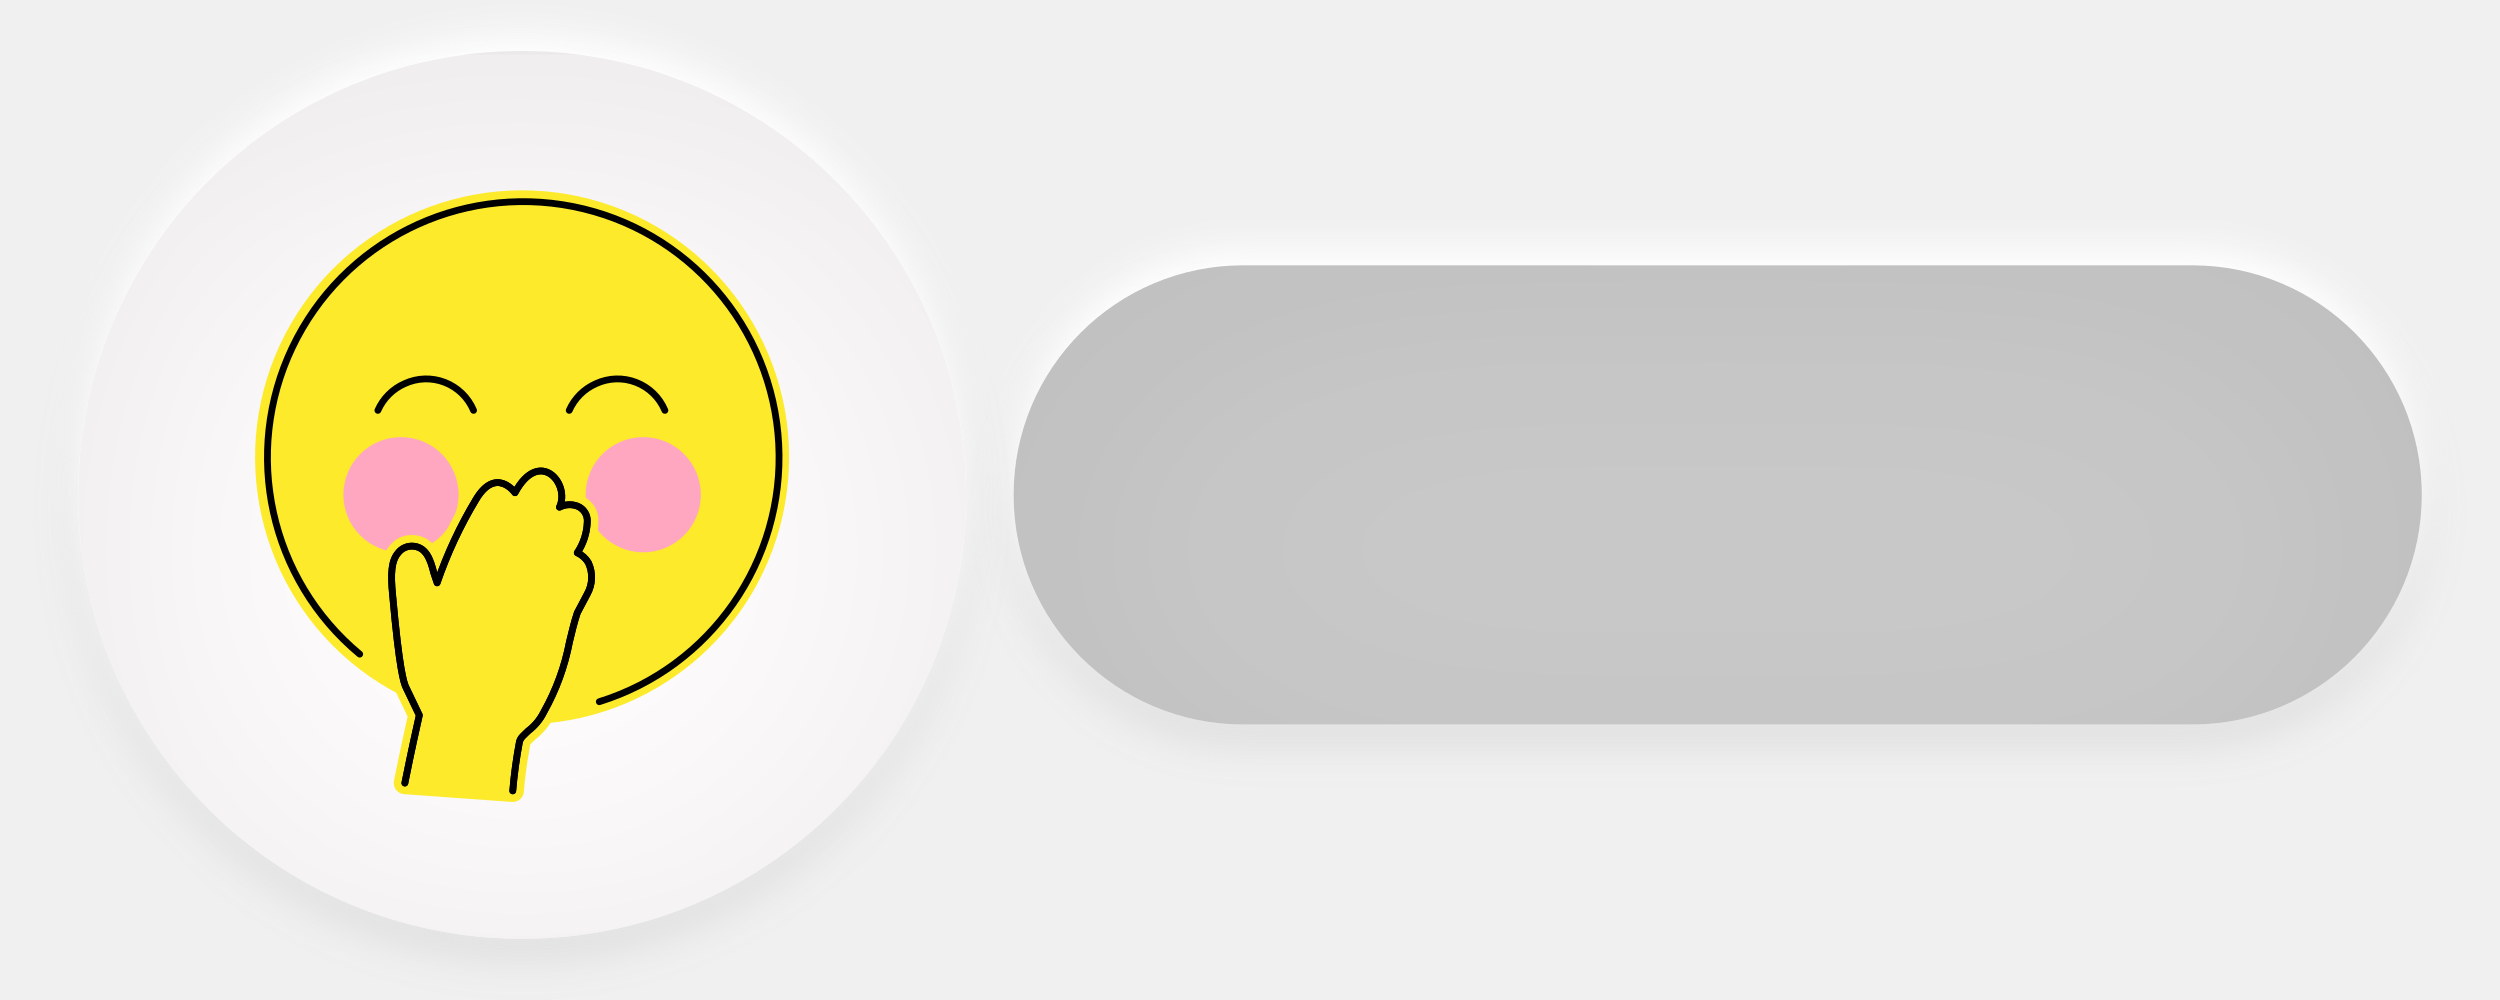
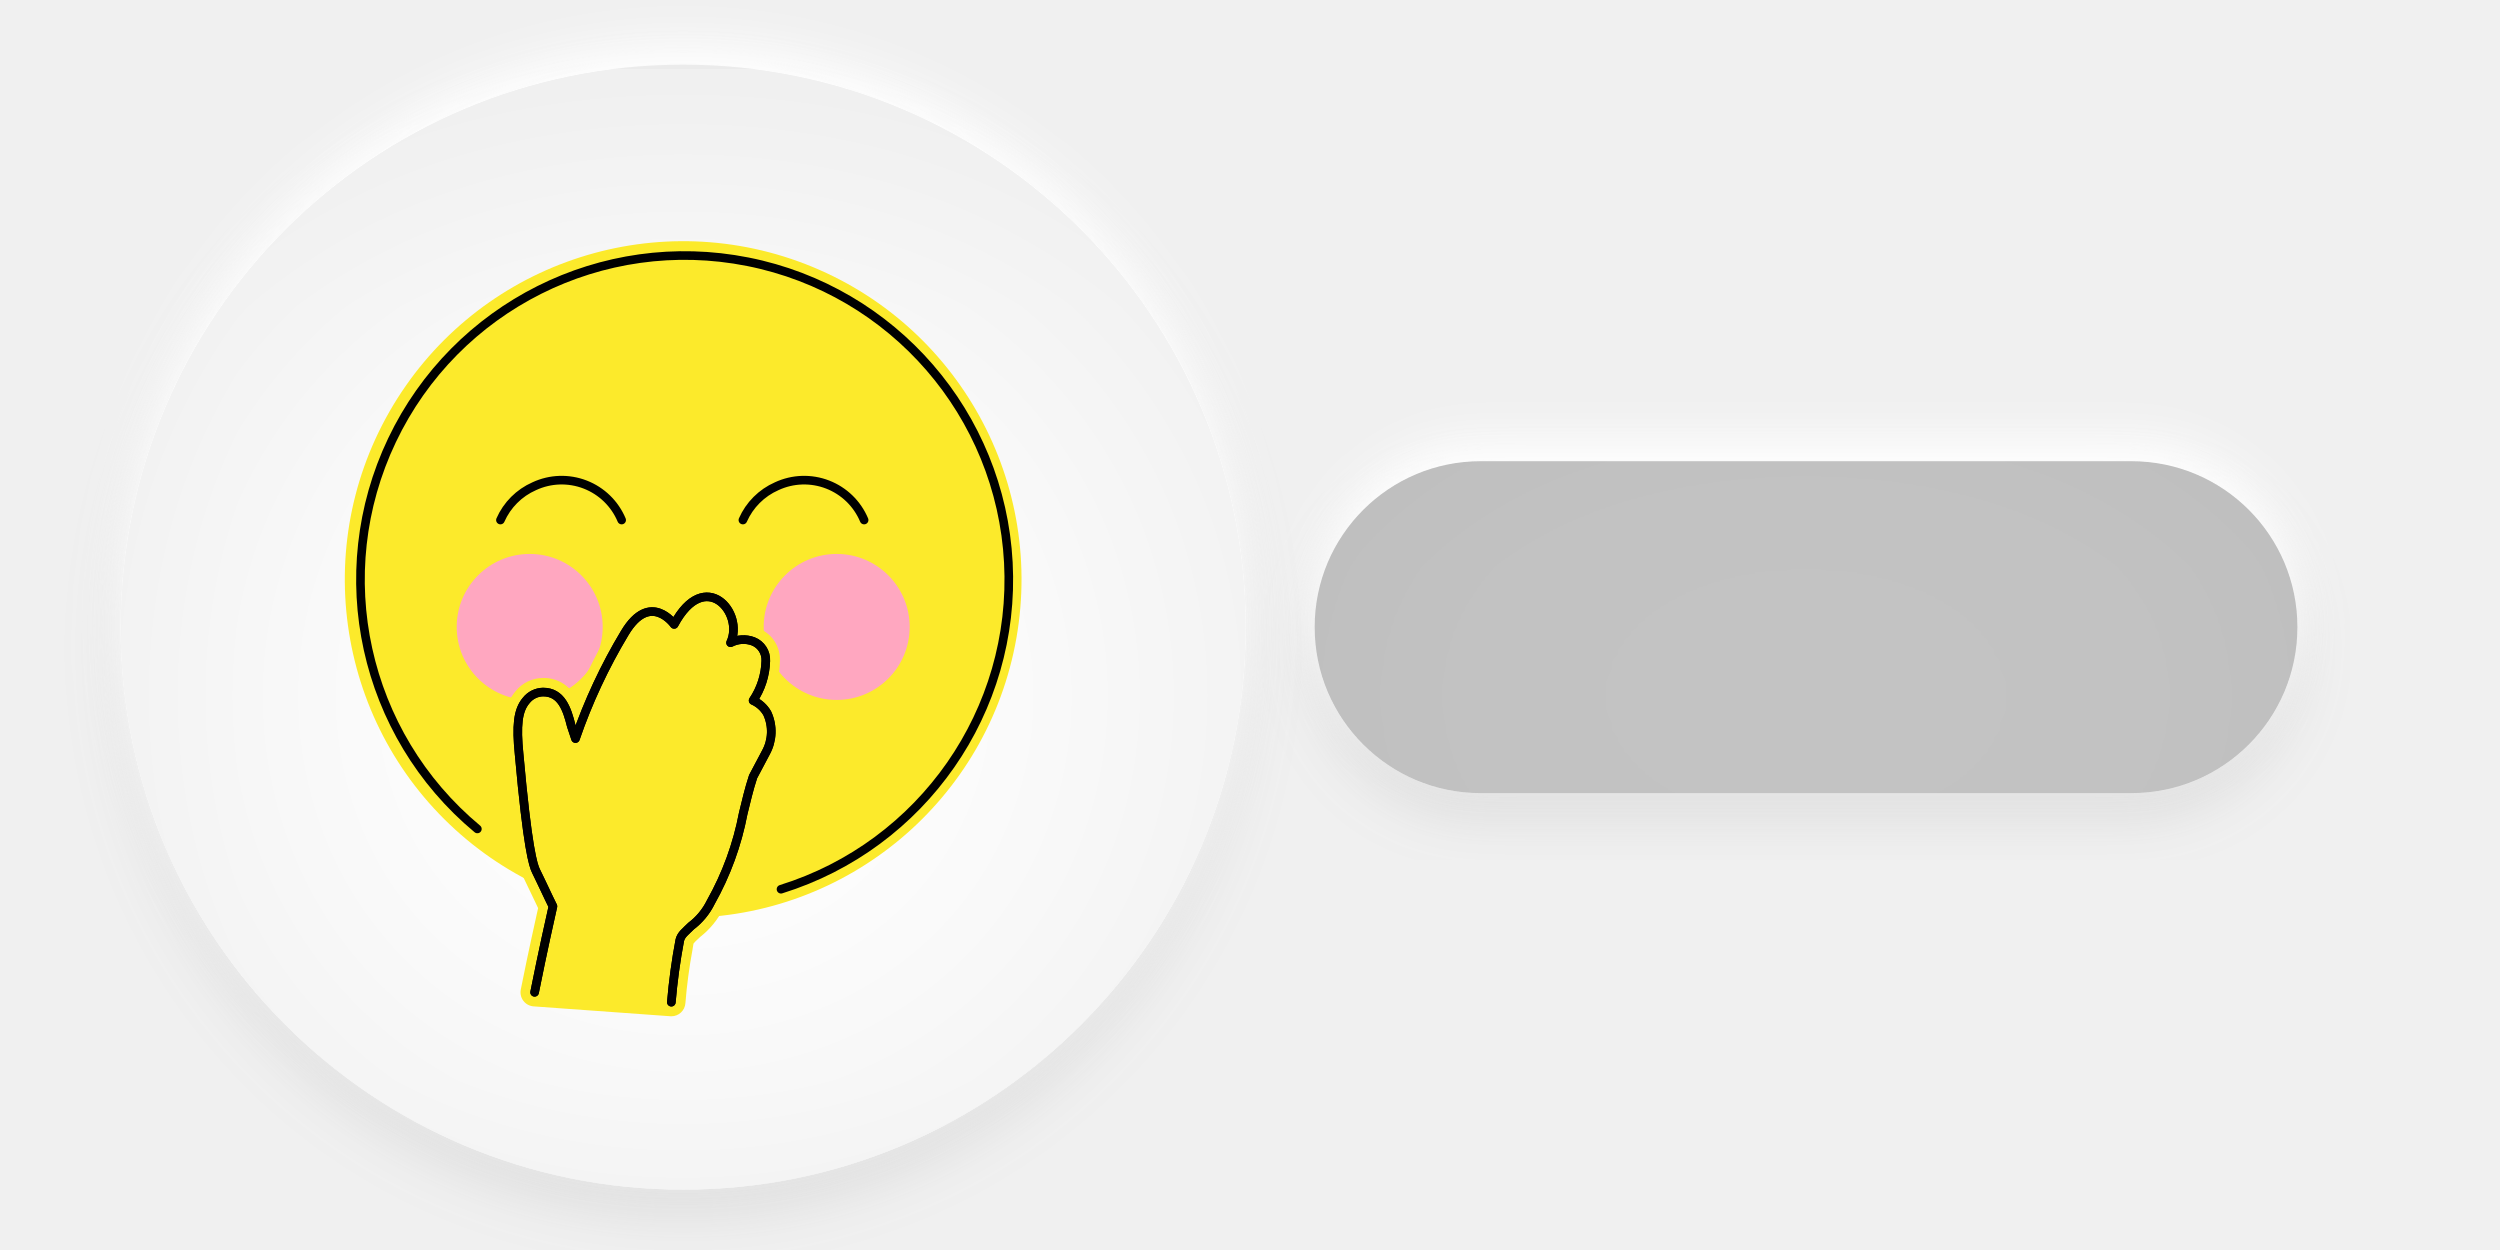
- <svg xmlns="http://www.w3.org/2000/svg" xmlns:xlink="http://www.w3.org/1999/xlink" id="emoji" width="200px" height="80px" viewBox="0 0 715 294" version="1.1">
+ <svg xmlns="http://www.w3.org/2000/svg" xmlns:xlink="http://www.w3.org/1999/xlink" id="emoji" width="160" height="80" viewBox="0 0 550 290" version="1.1">
  <defs>
-     <rect id="path-29hcnhn_zt-1" x="288" y="78" width="414" height="135" rx="67.5" />
+     <rect id="my-rect" x="290" y="107" width="228" height="77" rx="38.5" />
    <filter x="-5.3%" y="-17.8%" width="110.6%" height="137.8%" filterUnits="objectBoundingBox" id="filter-29hcnhn_zt-2">
      <feOffset dx="0" dy="5" in="SourceAlpha" result="shadowOffsetOuter1" />
      <feGaussianBlur stdDeviation="6.5" in="shadowOffsetOuter1" result="shadowBlurOuter1" />
      <feComposite in="shadowBlurOuter1" in2="SourceAlpha" operator="out" result="shadowBlurOuter1" />
      <feColorMatrix values="0 0 0 0 0.86   0 0 0 0 0.86   0 0 0 0 0.86  0 0 0 1 0" type="matrix" in="shadowBlurOuter1" result="shadowMatrixOuter1" />
      <feOffset dx="0" dy="-5" in="SourceAlpha" result="shadowOffsetOuter2" />
      <feGaussianBlur stdDeviation="5" in="shadowOffsetOuter2" result="shadowBlurOuter2" />
      <feComposite in="shadowBlurOuter2" in2="SourceAlpha" operator="out" result="shadowBlurOuter2" />
      <feColorMatrix values="0 0 0 0 1   0 0 0 0 1   0 0 0 0 1  0 0 0 1 0" type="matrix" in="shadowBlurOuter2" result="shadowMatrixOuter2" />
      <feMerge>
        <feMergeNode in="shadowMatrixOuter1" />
        <feMergeNode in="shadowMatrixOuter2" />
      </feMerge>
    </filter>
    <filter x="-19.2%" y="-60.4%" width="138.4%" height="223.0%" filterUnits="objectBoundingBox" id="filter-29hcnhn_zt-3">
      <feGaussianBlur stdDeviation="58.5" in="SourceAlpha" result="shadowBlurInner1" />
      <feOffset dx="0" dy="16" in="shadowBlurInner1" result="shadowOffsetInner1" />
      <feComposite in="shadowOffsetInner1" in2="SourceAlpha" operator="arithmetic" k2="-1" k3="1" result="shadowInnerInner1" />
      <feColorMatrix values="0 0 0 0 0   0 0 0 0 0   0 0 0 0 0  0 0 0 0.078 0" type="matrix" in="shadowInnerInner1" />
    </filter>
    <circle id="path-29hcnhn_zt-4" cx="143.5" cy="145.5" r="130.5" />
    <filter x="-8.4%" y="-9.2%" width="116.9%" height="119.5%" filterUnits="objectBoundingBox" id="filter-29hcnhn_zt-5">
      <feOffset dx="0" dy="5" in="SourceAlpha" result="shadowOffsetOuter1" />
      <feGaussianBlur stdDeviation="6.5" in="shadowOffsetOuter1" result="shadowBlurOuter1" />
      <feColorMatrix values="0 0 0 0 0.86   0 0 0 0 0.86   0 0 0 0 0.86  0 0 0 1 0" type="matrix" in="shadowBlurOuter1" result="shadowMatrixOuter1" />
      <feOffset dx="0" dy="-5" in="SourceAlpha" result="shadowOffsetOuter2" />
      <feGaussianBlur stdDeviation="5" in="shadowOffsetOuter2" result="shadowBlurOuter2" />
      <feColorMatrix values="0 0 0 0 1   0 0 0 0 1   0 0 0 0 1  0 0 0 1 0" type="matrix" in="shadowBlurOuter2" result="shadowMatrixOuter2" />
      <feMerge>
        <feMergeNode in="shadowMatrixOuter1" />
        <feMergeNode in="shadowMatrixOuter2" />
      </feMerge>
    </filter>
    <filter x="-30.5%" y="-31.2%" width="160.9%" height="163.6%" filterUnits="objectBoundingBox" id="filter-29hcnhn_zt-6">
      <feGaussianBlur stdDeviation="58.5" in="SourceAlpha" result="shadowBlurInner1" />
      <feOffset dx="0" dy="16" in="shadowBlurInner1" result="shadowOffsetInner1" />
      <feComposite in="shadowOffsetInner1" in2="SourceAlpha" operator="arithmetic" k2="-1" k3="1" result="shadowInnerInner1" />
      <feColorMatrix values="0 0 0 0 0   0 0 0 0 0   0 0 0 0 0  0 0 0 0.078 0" type="matrix" in="shadowInnerInner1" />
    </filter>
  </defs>
  <g id="Page-1" stroke="none" stroke-width="1" fill="none" fill-rule="evenodd">
    <g id="Rectangle-Copy-2">
-       <use fill="black" fill-opacity="1" filter="url(#filter-29hcnhn_zt-2)" xlink:href="#path-29hcnhn_zt-1" />
-       <use fill-opacity="0.15" fill="#000000" fill-rule="evenodd" xlink:href="#path-29hcnhn_zt-1" />
-       <use fill="black" fill-opacity="1" filter="url(#filter-29hcnhn_zt-3)" xlink:href="#path-29hcnhn_zt-1" />
+       <use fill="black" fill-opacity="1" filter="url(#filter-29hcnhn_zt-2)" xlink:href="#my-rect" />
+       <use fill-opacity="0.15" fill="#000000" fill-rule="evenodd" xlink:href="#my-rect" />
+       <use fill="black" fill-opacity="1" filter="url(#filter-29hcnhn_zt-3)" xlink:href="#my-rect" />
    </g>
    <g id="Oval-Copy-2">
      <use fill="black" fill-opacity="1" filter="url(#filter-29hcnhn_zt-5)" xlink:href="#path-29hcnhn_zt-4" />
-       <use fill="#FFFDFD" fill-rule="evenodd" xlink:href="#path-29hcnhn_zt-4" />
+       <use fill="#FFFFFF" fill-rule="evenodd" xlink:href="#path-29hcnhn_zt-4" />
      <use fill="black" fill-opacity="1" filter="url(#filter-29hcnhn_zt-6)" xlink:href="#path-29hcnhn_zt-4" />
    </g>
    <g>
      <g id="Group" transform="translate(64.9964, 55.9532)">
        <g id="color" transform="translate(0, 0)" fill-rule="nonzero">
          <path d="M78.502,156.999 C60.179,156.991 42.433,150.581 28.334,138.877 L28.334,138.877 C-0.992,114.51 -8.566,72.593 10.378,39.504 C29.322,6.415 69.305,-8.274 105.165,4.679 C141.025,17.632 162.391,54.481 155.817,92.039 C149.243,129.596 116.631,156.997 78.502,156.999 L78.502,156.999 Z" id="Path" fill="#FCEA2B" />
          <circle id="Oval" fill="#FFA7C0" cx="42.893" cy="89.496" r="16.935" />
          <circle id="Oval" fill="#FFA7C0" cx="114.112" cy="89.496" r="16.935" />
          <path d="M75.755,179.825 C75.678,179.825 75.599,179.821 75.519,179.815 L43.796,177.526 C42.859,177.458 41.997,176.992 41.429,176.245 C40.861,175.498 40.641,174.543 40.825,173.623 C42.579,164.858 44.074,158.178 44.843,154.729 C44.342,153.703 43.843,152.64 43.342,151.576 C42.707,150.225 42.071,148.874 41.435,147.6 C40.755,146.239 39.337,143.403 37.178,119.287 C36.514,112.648 36.683,107.827 39.589,104.439 C41.141,102.484 43.498,101.341 45.994,101.334 C49.22,101.265 52.197,103.059 53.644,105.943 C56.071,100.151 58.92,94.544 62.168,89.169 C63.785,85.611 67.135,83.149 71.013,82.67 C72.679,82.617 74.323,83.063 75.734,83.95 C79.796,78.808 84.427,78.476 87.73,80.146 C91.028,81.993 93.159,85.392 93.383,89.166 C94.289,89.244 95.176,89.468 96.011,89.827 C99.112,91.033 101.096,94.085 100.938,97.409 C100.901,100.233 100.242,103.015 99.008,105.556 C99.792,106.263 100.44,107.109 100.918,108.051 C102.771,111.943 102.624,116.492 100.526,120.257 L97.744,125.514 C97.041,127.664 96.514,129.822 96.003,131.915 L95.607,133.524 C94.166,141.028 91.522,148.249 87.779,154.91 C86.502,157.453 84.673,159.678 82.427,161.425 C82.207,161.642 81.993,161.84 81.794,162.029 C81.466,162.313 81.164,162.626 80.891,162.964 L80.662,164.379 C79.899,168.474 79.351,172.606 79.02,176.759 C78.912,178.482 77.483,179.825 75.756,179.825 L75.755,179.825 Z" id="Path" fill="#FCEA2B" />
        </g>
        <g id="skin" transform="translate(40.1284, 82.5151)" stroke="#000000" stroke-linecap="round" stroke-linejoin="round" stroke-width="2">
          <path d="M3.904,91.75 C5.866,81.939 7.501,74.744 8.155,71.8 C6.847,69.184 5.539,66.241 4.231,63.624 C3.577,62.316 2.268,58.392 0.306,36.48 C-0.348,29.939 -0.021,26.341 1.941,24.052 C2.888,22.841 4.329,22.12 5.866,22.09 C10.117,22.09 11.426,26.014 12.407,29.939 L12.734,30.92 L13.388,32.882 C16.333,24.328 20.17,16.106 24.834,8.354 C30.721,-1.457 36.281,6.392 36.281,6.392 C43.476,-7.017 52.633,3.775 49.363,10.643 C50.983,9.802 52.883,9.683 54.595,10.316 C56.465,11.044 57.653,12.892 57.539,14.895 C57.444,18.164 56.423,21.34 54.595,24.052 C55.968,24.665 57.112,25.695 57.866,26.995 C59.233,29.923 59.111,33.33 57.539,36.153 L54.595,41.712 C53.614,44.656 52.96,47.599 52.306,50.215 C50.931,57.445 48.39,64.404 44.784,70.819 C43.715,73.006 42.147,74.911 40.206,76.379 C38.897,77.687 37.916,78.341 37.589,79.649 C36.686,84.409 36.031,89.212 35.627,94.039" id="Path" />
        </g>
        <g id="line" transform="translate(3.6309, 3.3253)" stroke="#000000" stroke-linecap="round" stroke-width="2">
          <path d="M27.123,133.037 C0.674,111.041 -7.48,73.902 7.324,42.85 C22.127,11.797 56.113,-5.253 89.855,1.446 C123.597,8.144 148.493,36.883 150.312,71.235 C152.132,105.588 130.411,136.795 97.565,147.021" id="Path" stroke-linejoin="round" />
          <path d="M60.597,61.372 C59.01,57.59 55.953,54.616 52.128,53.136 C48.303,51.655 44.04,51.795 40.321,53.523 C36.815,55.066 34.015,57.866 32.472,61.372" id="Path" />
          <path d="M116.849,61.372 C115.262,57.59 112.204,54.616 108.379,53.136 C104.555,51.655 100.292,51.795 96.572,53.523 C93.067,55.066 90.266,57.866 88.723,61.372" id="Path" />
          <path d="M40.401,170.94 C42.363,161.129 43.999,153.934 44.653,150.99 C43.345,148.374 42.036,145.43 40.728,142.814 C40.074,141.506 38.766,137.581 36.804,115.669 C36.15,109.129 36.477,105.531 38.439,103.242 C39.385,102.031 40.827,101.31 42.363,101.279 C46.615,101.279 47.923,105.204 48.904,109.129 L49.231,110.11 L49.885,112.072 C52.831,103.517 56.668,95.296 61.332,87.544 C67.219,77.732 72.778,85.581 72.778,85.581 C79.973,72.173 89.131,82.965 85.86,89.833 C87.481,88.992 89.381,88.873 91.093,89.506 C92.962,90.233 94.151,92.082 94.036,94.084 C93.941,97.354 92.921,100.529 91.093,103.242 C92.465,103.855 93.609,104.885 94.363,106.185 C95.731,109.113 95.609,112.519 94.036,115.342 L91.093,120.902 C90.112,123.846 89.458,126.789 88.804,129.405 C87.428,136.635 84.888,143.594 81.282,150.009 C80.213,152.196 78.644,154.1 76.703,155.569 C75.395,156.877 74.414,157.531 74.087,158.839 C73.184,163.599 72.529,168.402 72.124,173.229" id="Path" stroke-linejoin="round" />
        </g>
      </g>
      <animateTransform id="animate" attributeName="transform" attributeType="XML" type="rotate" from="0 143.5 145.5" to="360 143.5 145.5" dur="2s" repeatCount="indefinite" />
    </g>
    <text id="my-text" />
  </g>
</svg>
